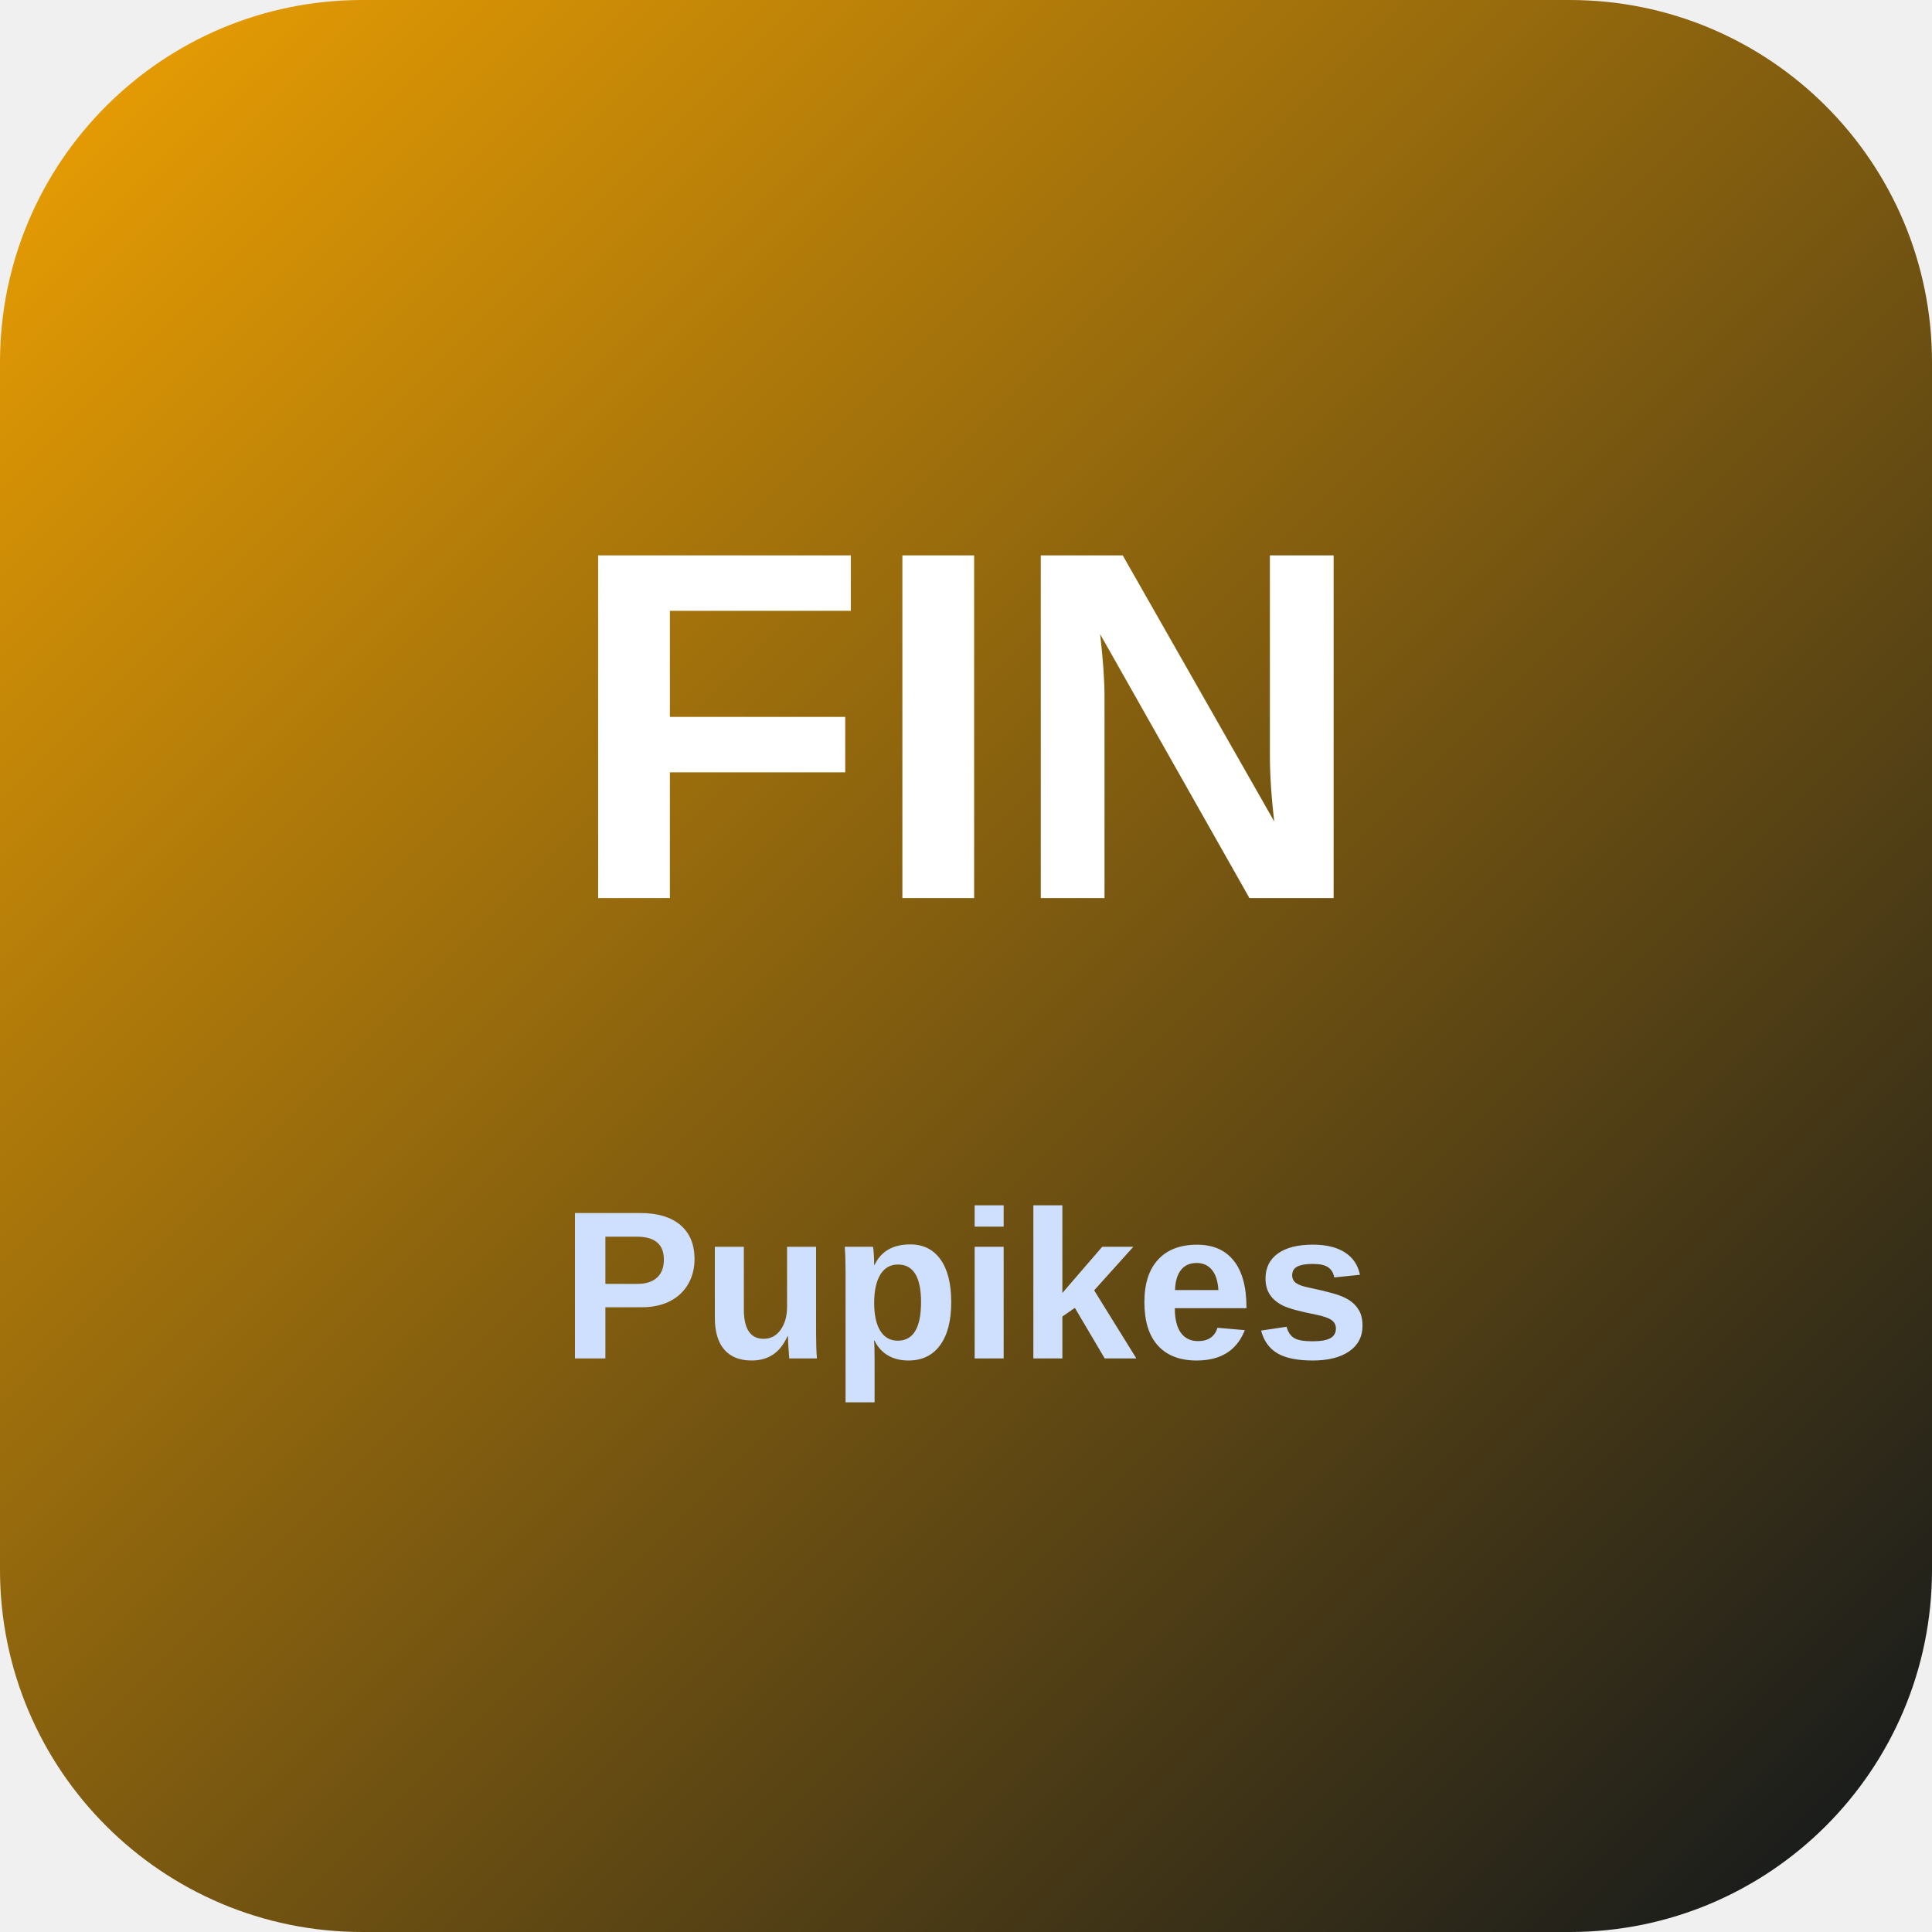
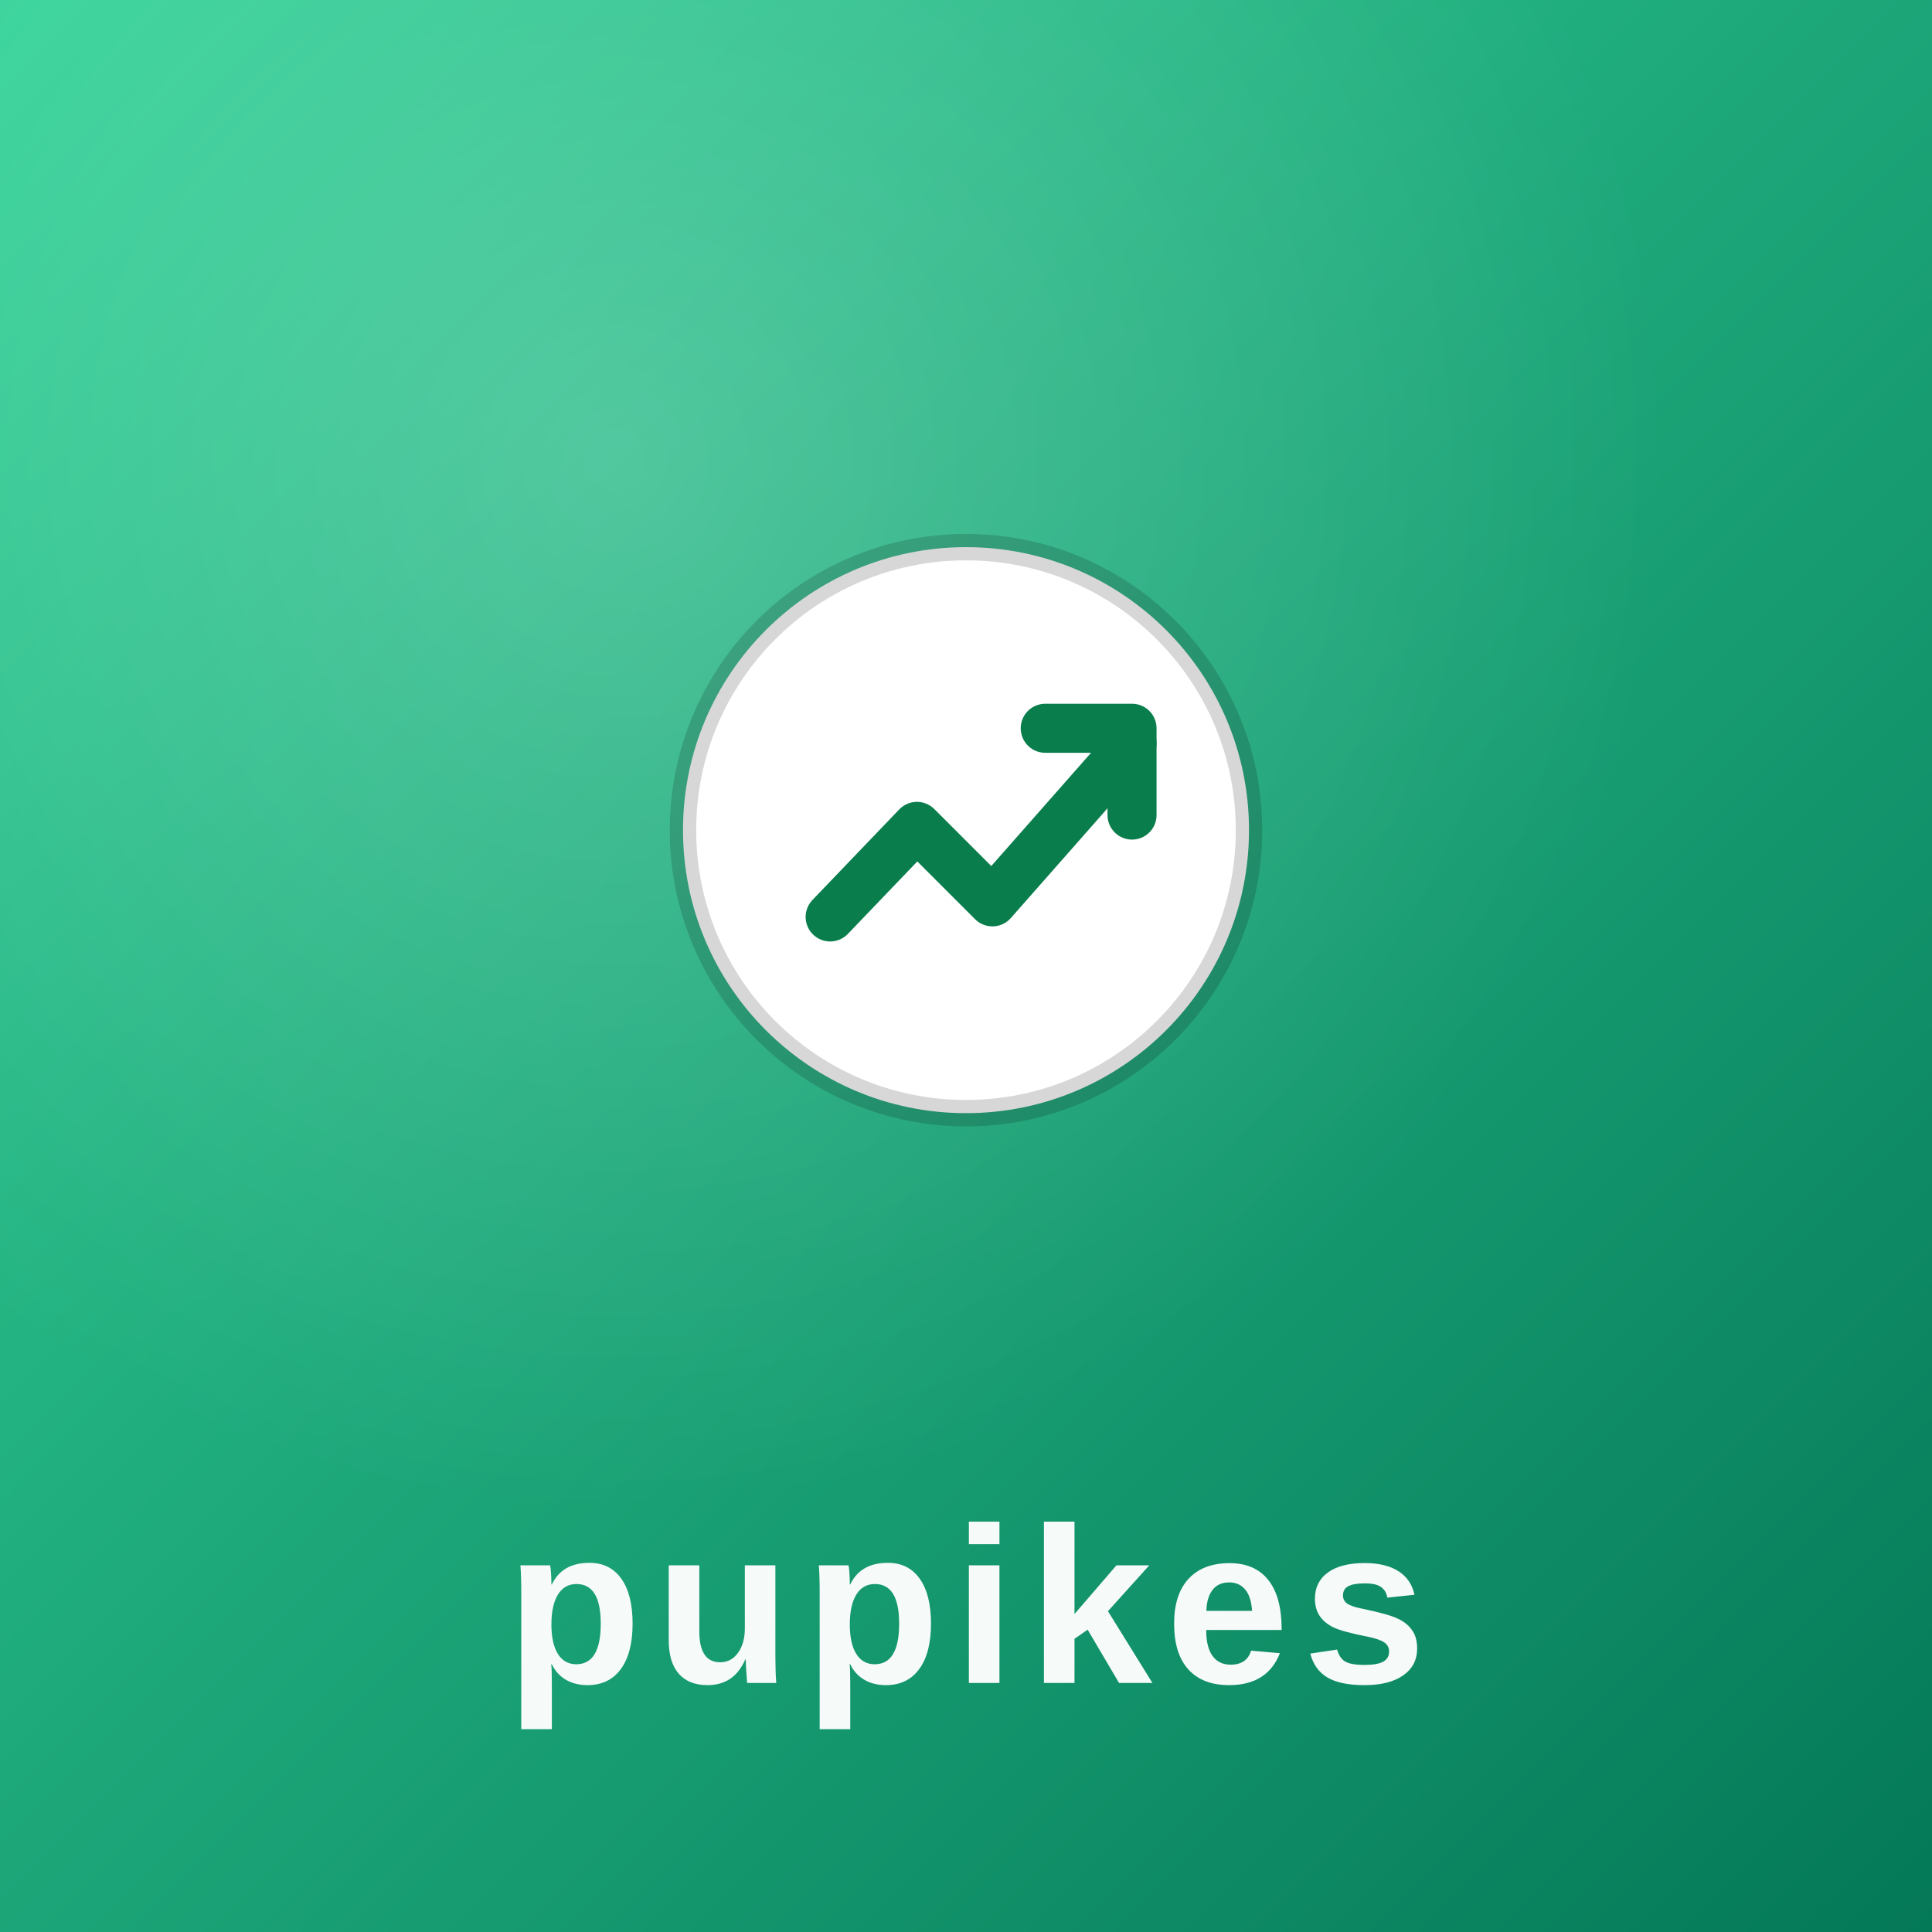
- <svg xmlns="http://www.w3.org/2000/svg" viewBox="0 0 512 512">
+ <svg xmlns="http://www.w3.org/2000/svg" width="1024" height="1024" viewBox="0 0 1024 1024">
  <defs>
    <linearGradient id="g" x1="0" y1="0" x2="1" y2="1">
-       <stop offset="0" stop-color="#f0a202" />
-       <stop offset="1" stop-color="#0e151d" />
+       <stop offset="0" stop-color="#34d399" />
+       <stop offset="1" stop-color="#047857" />
    </linearGradient>
+     <radialGradient id="hi" cx="0.32" cy="0.24" r="0.9">
+       <stop offset="0" stop-color="rgba(255,255,255,0.20)" />
+       <stop offset="0.6" stop-color="rgba(255,255,255,0)" />
+     </radialGradient>
  </defs>
-   <rect width="512" height="512" rx="96" fill="url(#g)" />
-   <text x="256" y="238" font-family="Arial, sans-serif" font-size="132" font-weight="800" fill="#ffffff" text-anchor="middle">FIN</text>
-   <text x="256" y="360" font-family="Arial, sans-serif" font-size="56" font-weight="700" fill="#cfe0ff" text-anchor="middle">Pupikes</text>
+   <rect width="1024" height="1024" fill="url(#g)" />
+   <rect width="1024" height="1024" fill="url(#hi)" />
+   <circle cx="512" cy="440" r="150" fill="#fff" />
+   <circle cx="512" cy="440" r="150" fill="none" stroke="rgba(0,0,0,.16)" stroke-width="14" />
+   <path d="M440 486 l46 -48 l40 40 l74 -84" fill="none" stroke="#0a7d4d" stroke-width="26" stroke-linecap="round" stroke-linejoin="round" />
+   <path d="M600 386 h-46 M600 386 v46" fill="none" stroke="#0a7d4d" stroke-width="26" stroke-linecap="round" />
+   <text x="512" y="892" font-family="Segoe UI, Arial, Helvetica, sans-serif" font-size="118" font-weight="700" letter-spacing="7" fill="rgba(255,255,255,0.96)" text-anchor="middle">pupikes</text>
</svg>
